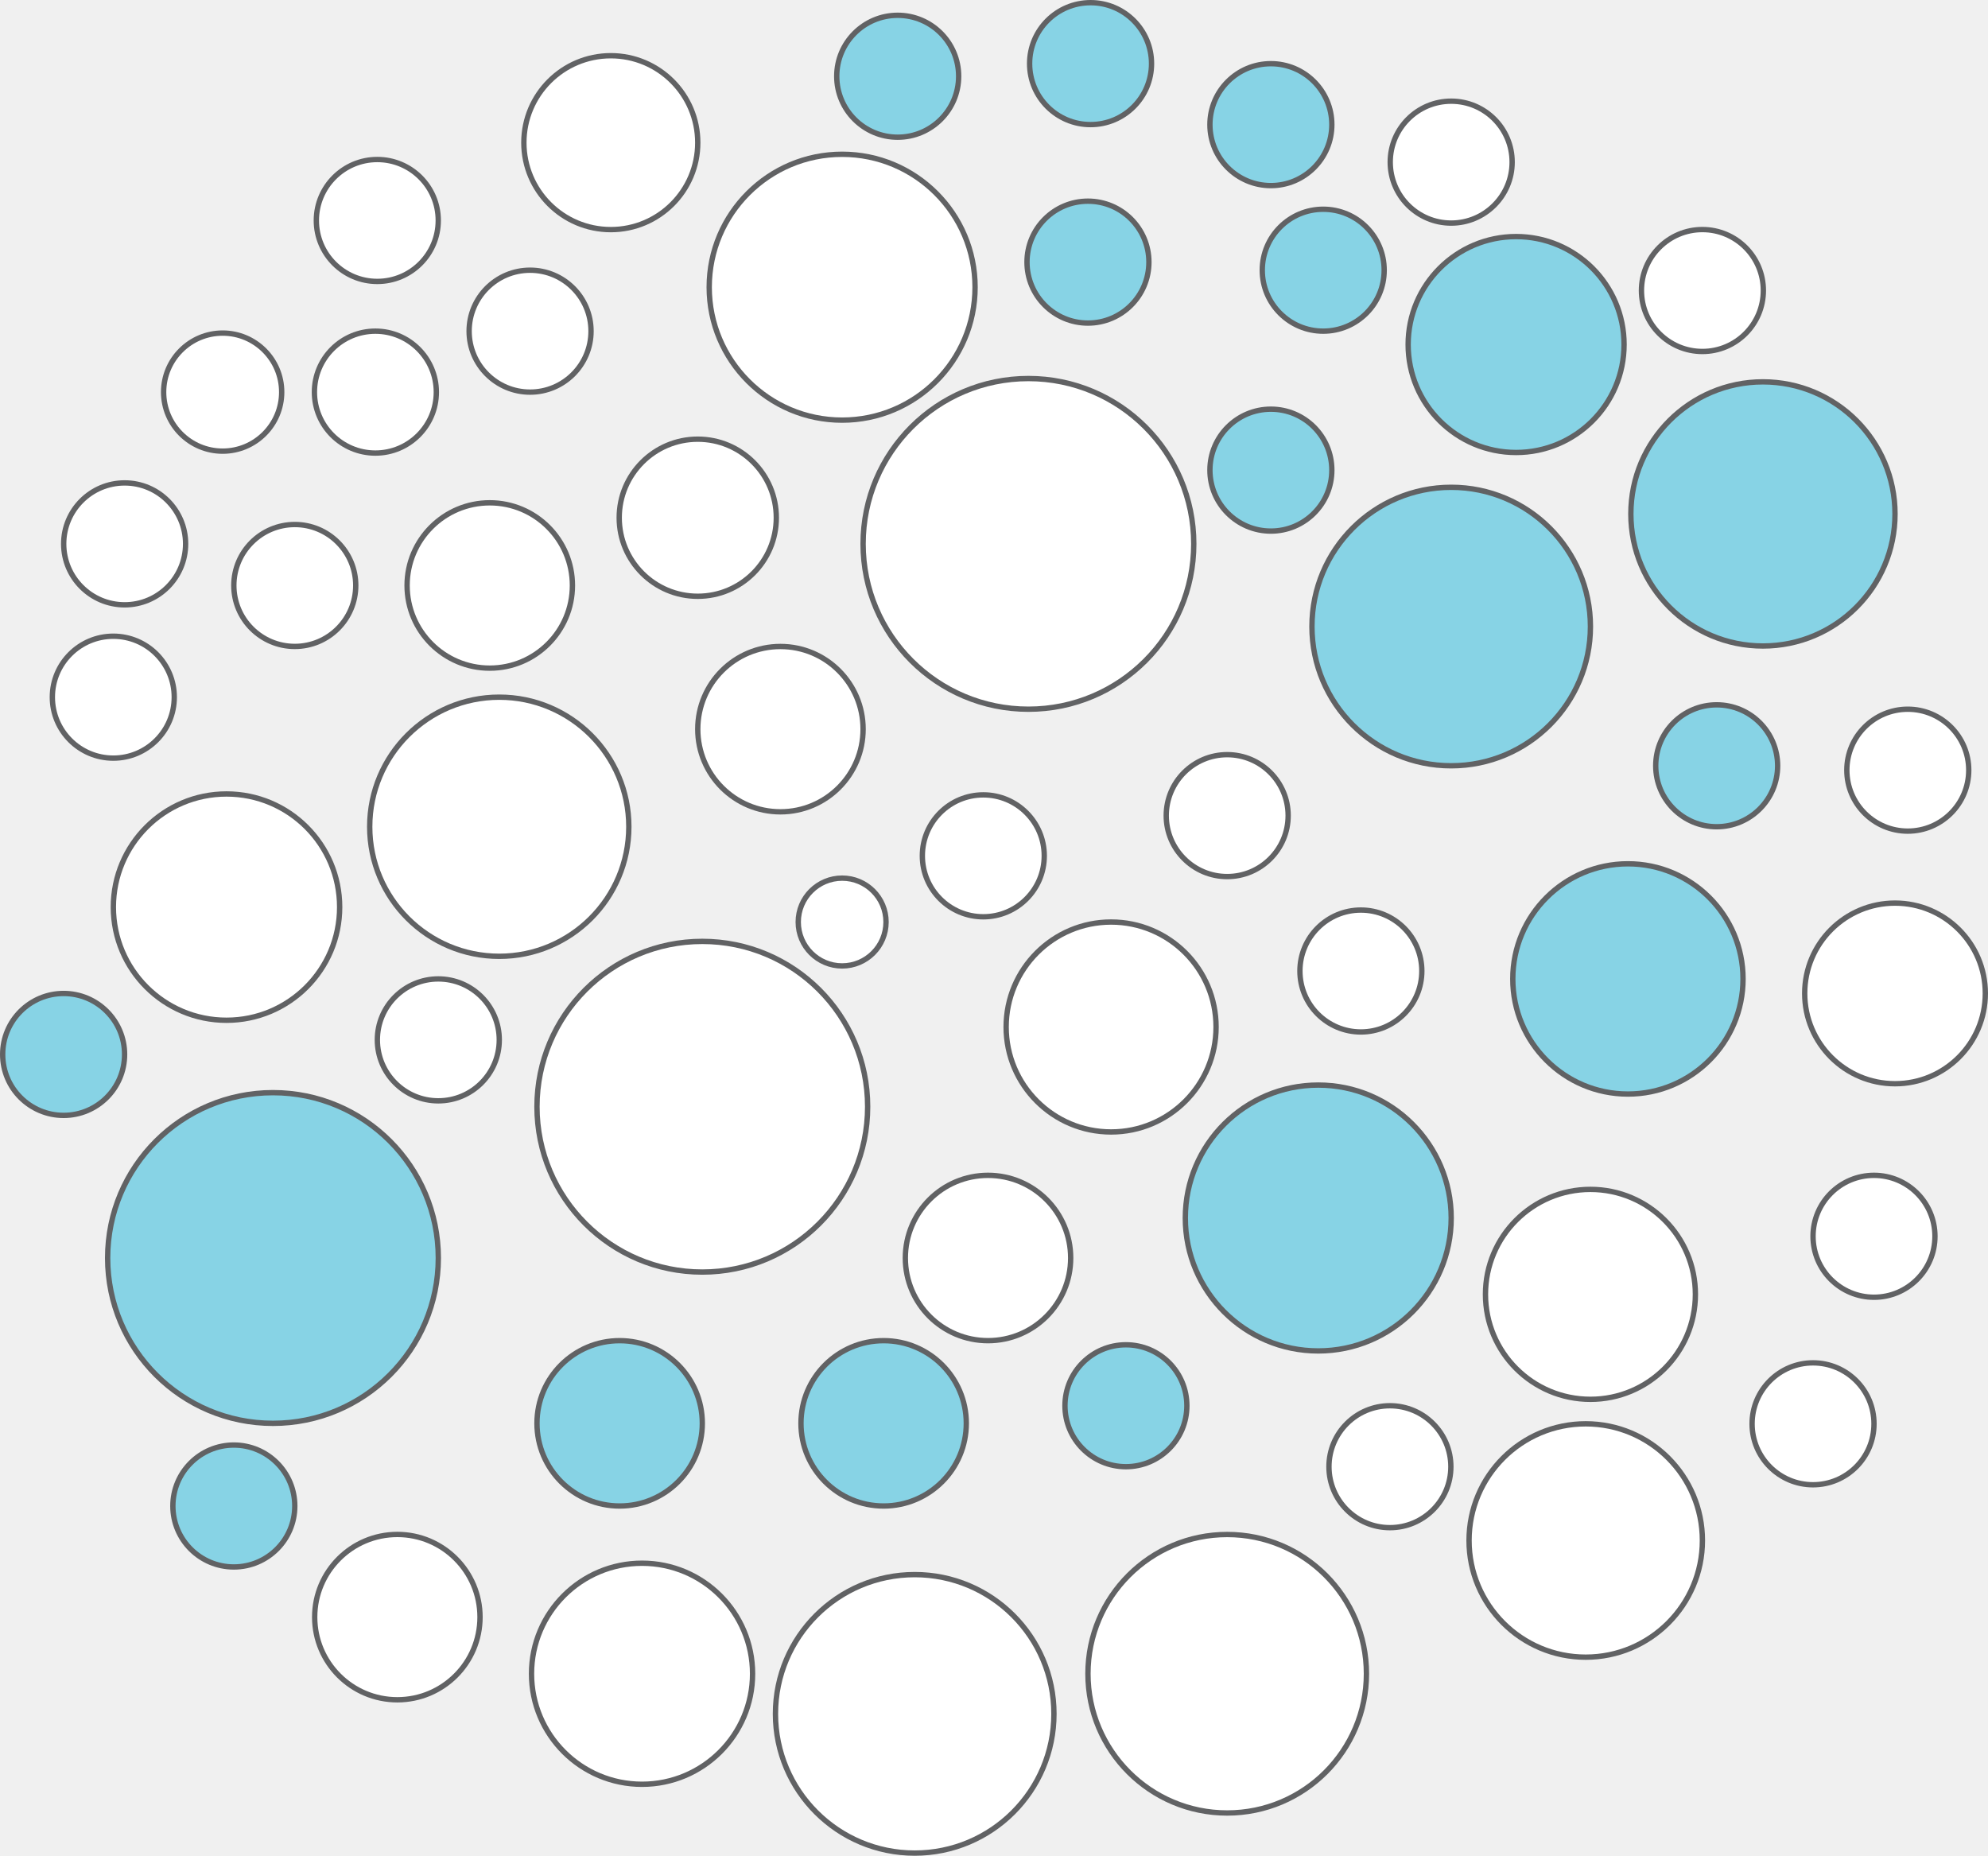
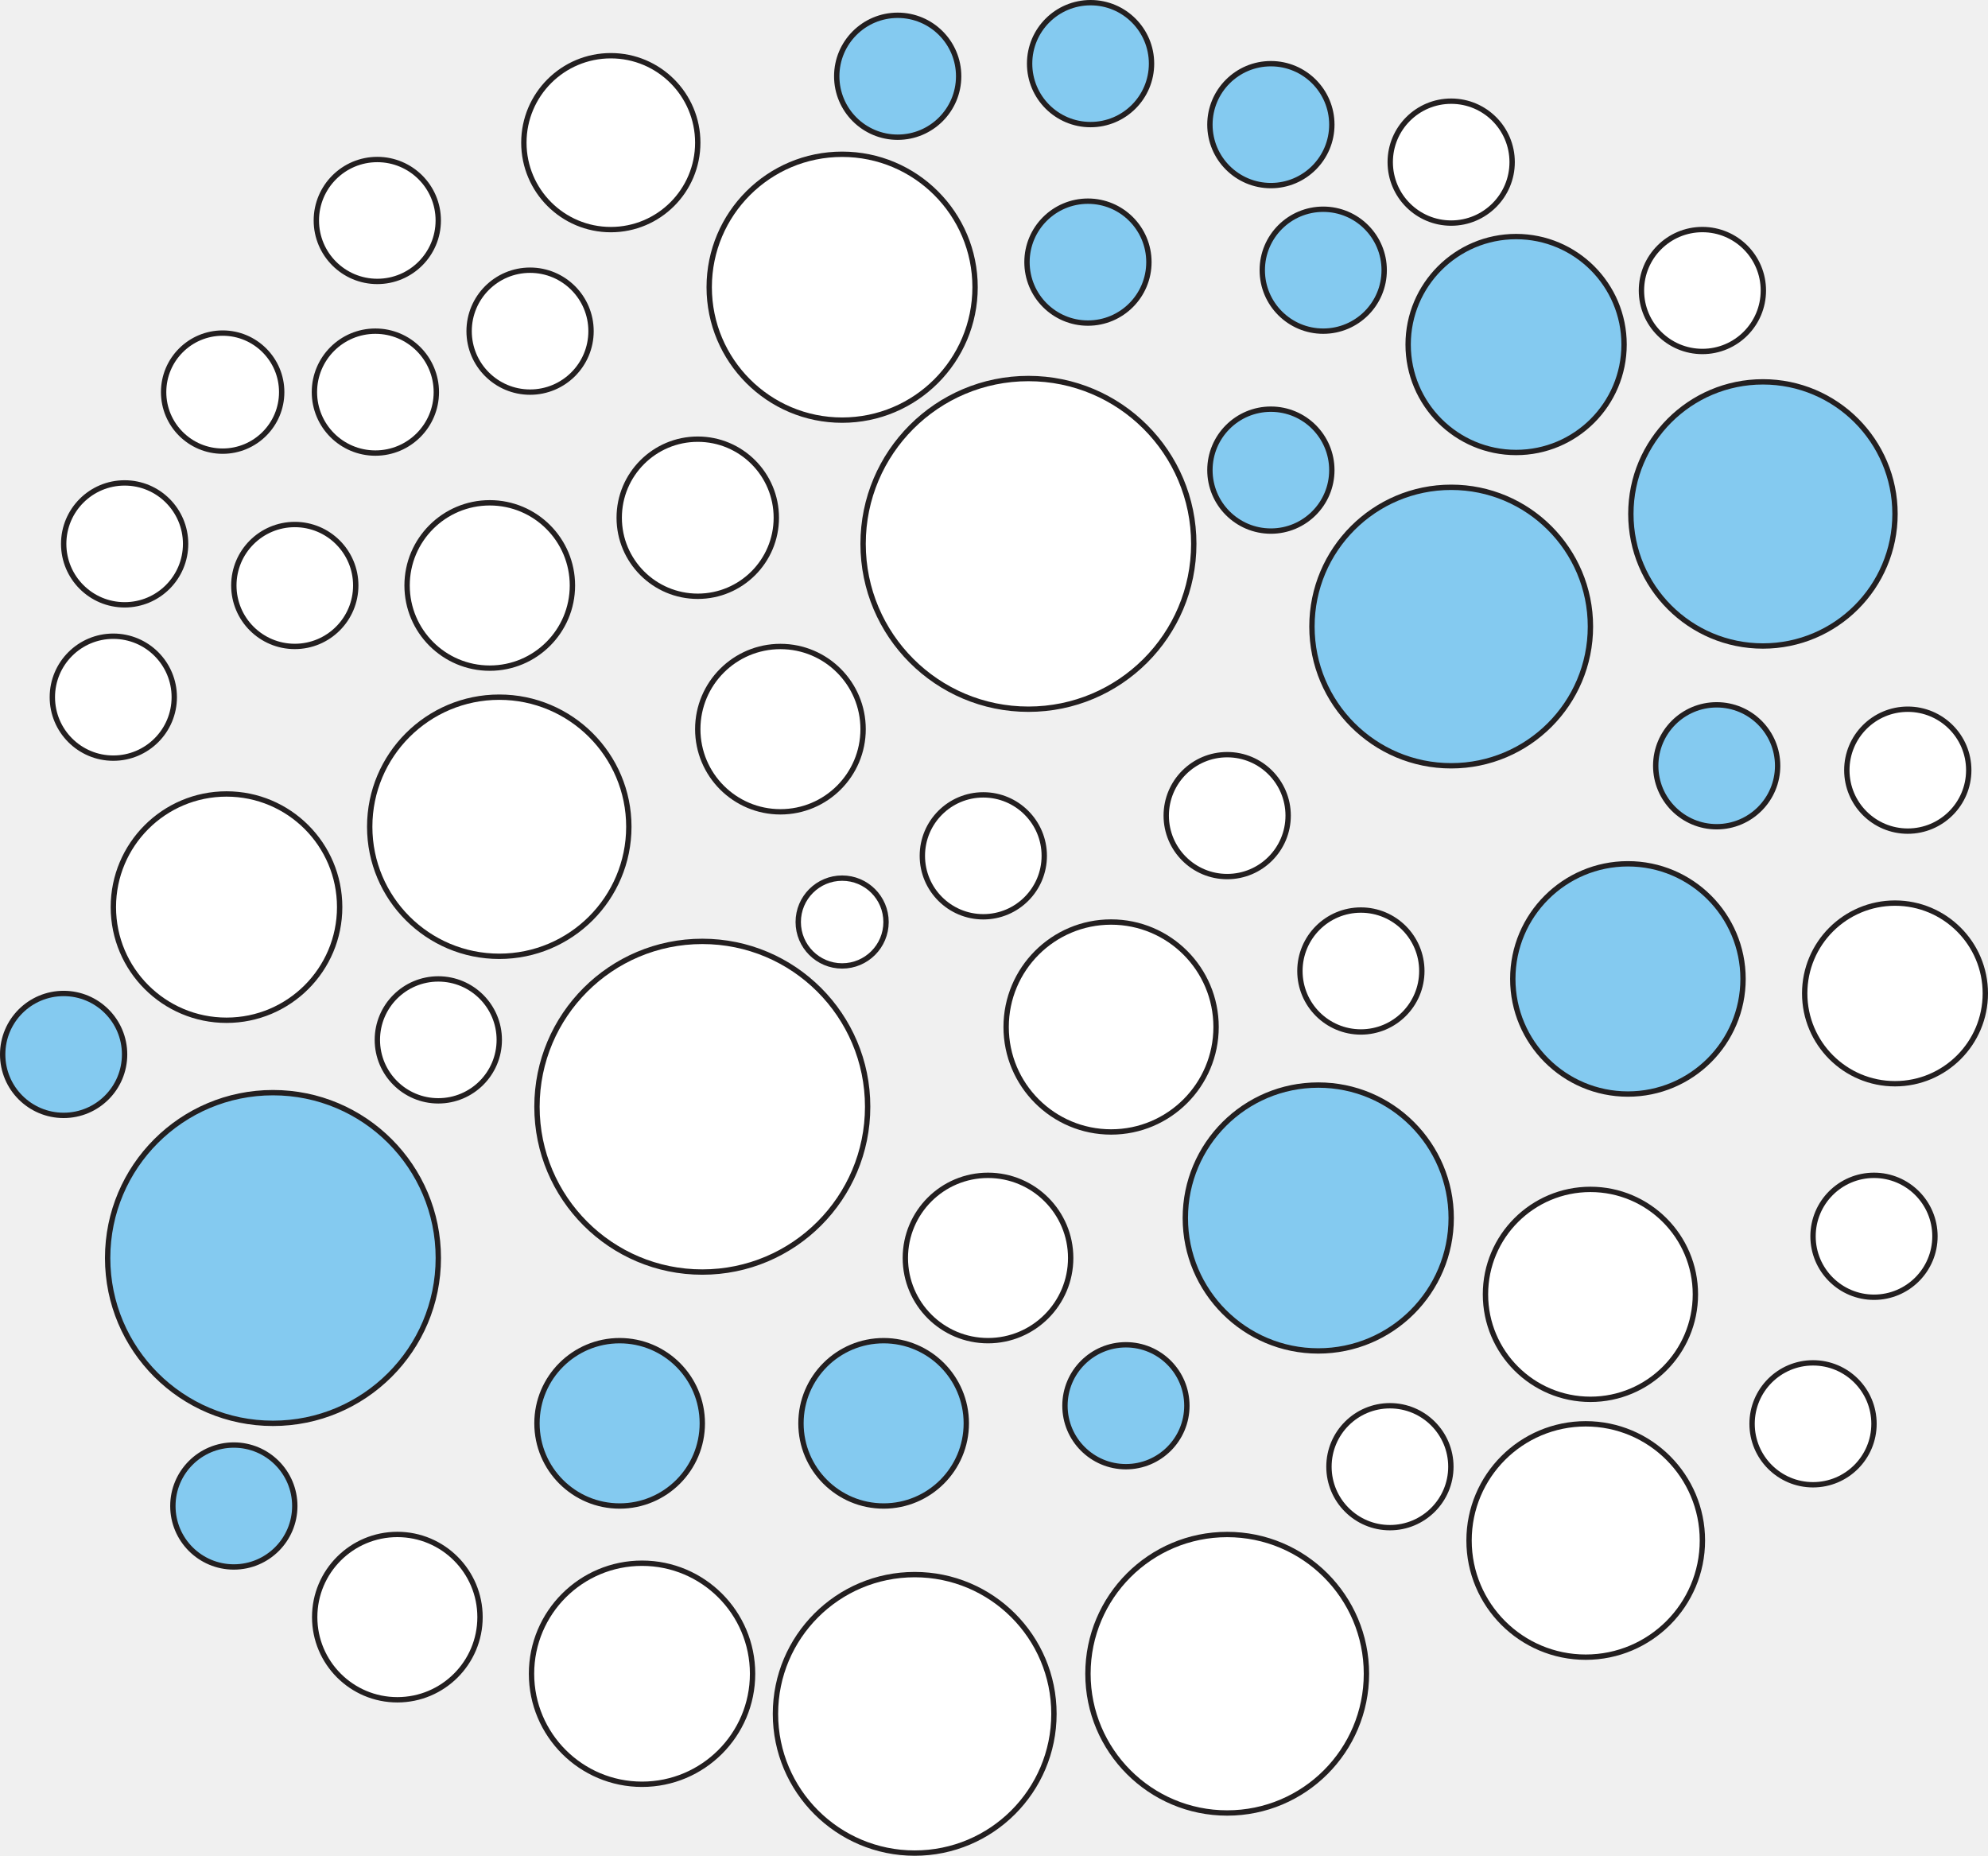
<svg xmlns="http://www.w3.org/2000/svg" id="Layer_1" data-name="Layer 1" viewBox="0 0 371.78 347.05">
  <defs>
-     <style>.cls-1{fill:#fff;}.cls-1,.cls-2{stroke:#616264;stroke-miterlimit:10;}.cls-2{fill:#87d3e5;}</style>
+     <style>.cls-1{fill:#fff;}.cls-1,.cls-2{stroke:#231f20;stroke-miterlimit:10;}.cls-2{fill:#84caf0;}</style>
  </defs>
  <circle class="cls-1" cx="42.36" cy="169.64" r="21.16" />
  <circle class="cls-1" cx="130.49" cy="96.82" r="14.69" />
  <circle class="cls-1" cx="93.37" cy="154.61" r="24.23" />
  <circle class="cls-2" cx="51.05" cy="235.26" r="30.92" />
  <circle class="cls-1" cx="131.34" cy="206.97" r="30.92" />
  <circle class="cls-1" cx="145.95" cy="136.36" r="15.46" />
  <circle class="cls-2" cx="165.25" cy="266.18" r="15.46" />
  <circle class="cls-1" cx="184.77" cy="235.26" r="15.46" />
  <circle class="cls-1" cx="74.31" cy="302.42" r="15.46" />
  <circle class="cls-2" cx="115.88" cy="266.18" r="15.46" />
  <circle class="cls-1" cx="207.79" cy="192.06" r="19.63" />
  <circle class="cls-1" cx="192.33" cy="101.71" r="30.92" />
  <circle class="cls-1" cx="120.07" cy="313.01" r="20.67" />
  <circle class="cls-2" cx="210.56" cy="262.89" r="11.4" />
  <circle class="cls-2" cx="246.53" cy="227.78" r="24.86" />
  <circle class="cls-1" cx="229.5" cy="313.01" r="26.04" />
  <circle class="cls-2" cx="271.39" cy="117.17" r="26.04" />
  <circle class="cls-1" cx="254.5" cy="181.59" r="11.4" />
  <circle class="cls-1" cx="259.93" cy="274.29" r="11.4" />
  <circle class="cls-2" cx="304.44" cy="183.07" r="21.53" />
  <circle class="cls-1" cx="171.06" cy="320.51" r="26.04" />
  <circle class="cls-1" cx="183.89" cy="160.05" r="11.4" />
  <circle class="cls-1" cx="229.5" cy="152.53" r="11.4" />
  <circle class="cls-1" cx="91.59" cy="109.49" r="15.46" />
  <circle class="cls-1" cx="297.43" cy="242.06" r="19.63" />
  <circle class="cls-1" cx="114.23" cy="26.68" r="16.26" />
  <circle class="cls-1" cx="157.49" cy="53.71" r="24.86" />
  <circle class="cls-2" cx="167.88" cy="14.26" r="11.4" />
  <circle class="cls-2" cx="237.67" cy="23.31" r="11.4" />
  <circle class="cls-2" cx="237.67" cy="87.92" r="11.4" />
  <circle class="cls-2" cx="321.04" cy="143.21" r="11.4" />
  <circle class="cls-1" cx="99.13" cy="61.93" r="11.4" />
  <circle class="cls-1" cx="55.13" cy="109.49" r="11.4" />
  <circle class="cls-1" cx="70.2" cy="73.33" r="11.4" />
  <circle class="cls-2" cx="43.73" cy="281.64" r="11.4" />
  <circle class="cls-1" cx="81.97" cy="194.47" r="11.4" />
  <circle class="cls-1" cx="296.55" cy="288.09" r="21.82" />
  <circle class="cls-2" cx="283.53" cy="64.43" r="20.19" />
  <circle class="cls-2" cx="329.69" cy="96.11" r="24.7" />
  <circle class="cls-1" cx="354.39" cy="185.78" r="16.89" />
  <circle class="cls-1" cx="356.78" cy="144.03" r="11.4" />
  <circle class="cls-1" cx="350.46" cy="231.2" r="11.4" />
  <circle class="cls-1" cx="339.06" cy="266.27" r="11.4" />
  <circle class="cls-2" cx="11.9" cy="197.19" r="11.4" />
  <circle class="cls-2" cx="203.46" cy="49.02" r="11.4" />
  <circle class="cls-2" cx="203.95" cy="11.9" r="11.4" />
  <circle class="cls-1" cx="271.39" cy="30.32" r="11.4" />
  <circle class="cls-1" cx="318.37" cy="54.33" r="11.4" />
  <circle class="cls-1" cx="41.64" cy="73.33" r="11.04" />
  <circle class="cls-2" cx="247.46" cy="50.53" r="11.4" />
  <circle class="cls-1" cx="21.19" cy="130.38" r="11.4" />
  <circle class="cls-1" cx="70.56" cy="41.23" r="11.4" />
  <circle class="cls-1" cx="23.31" cy="101.71" r="11.4" />
  <circle class="cls-1" cx="157.49" cy="172.43" r="8.21" />
</svg>
